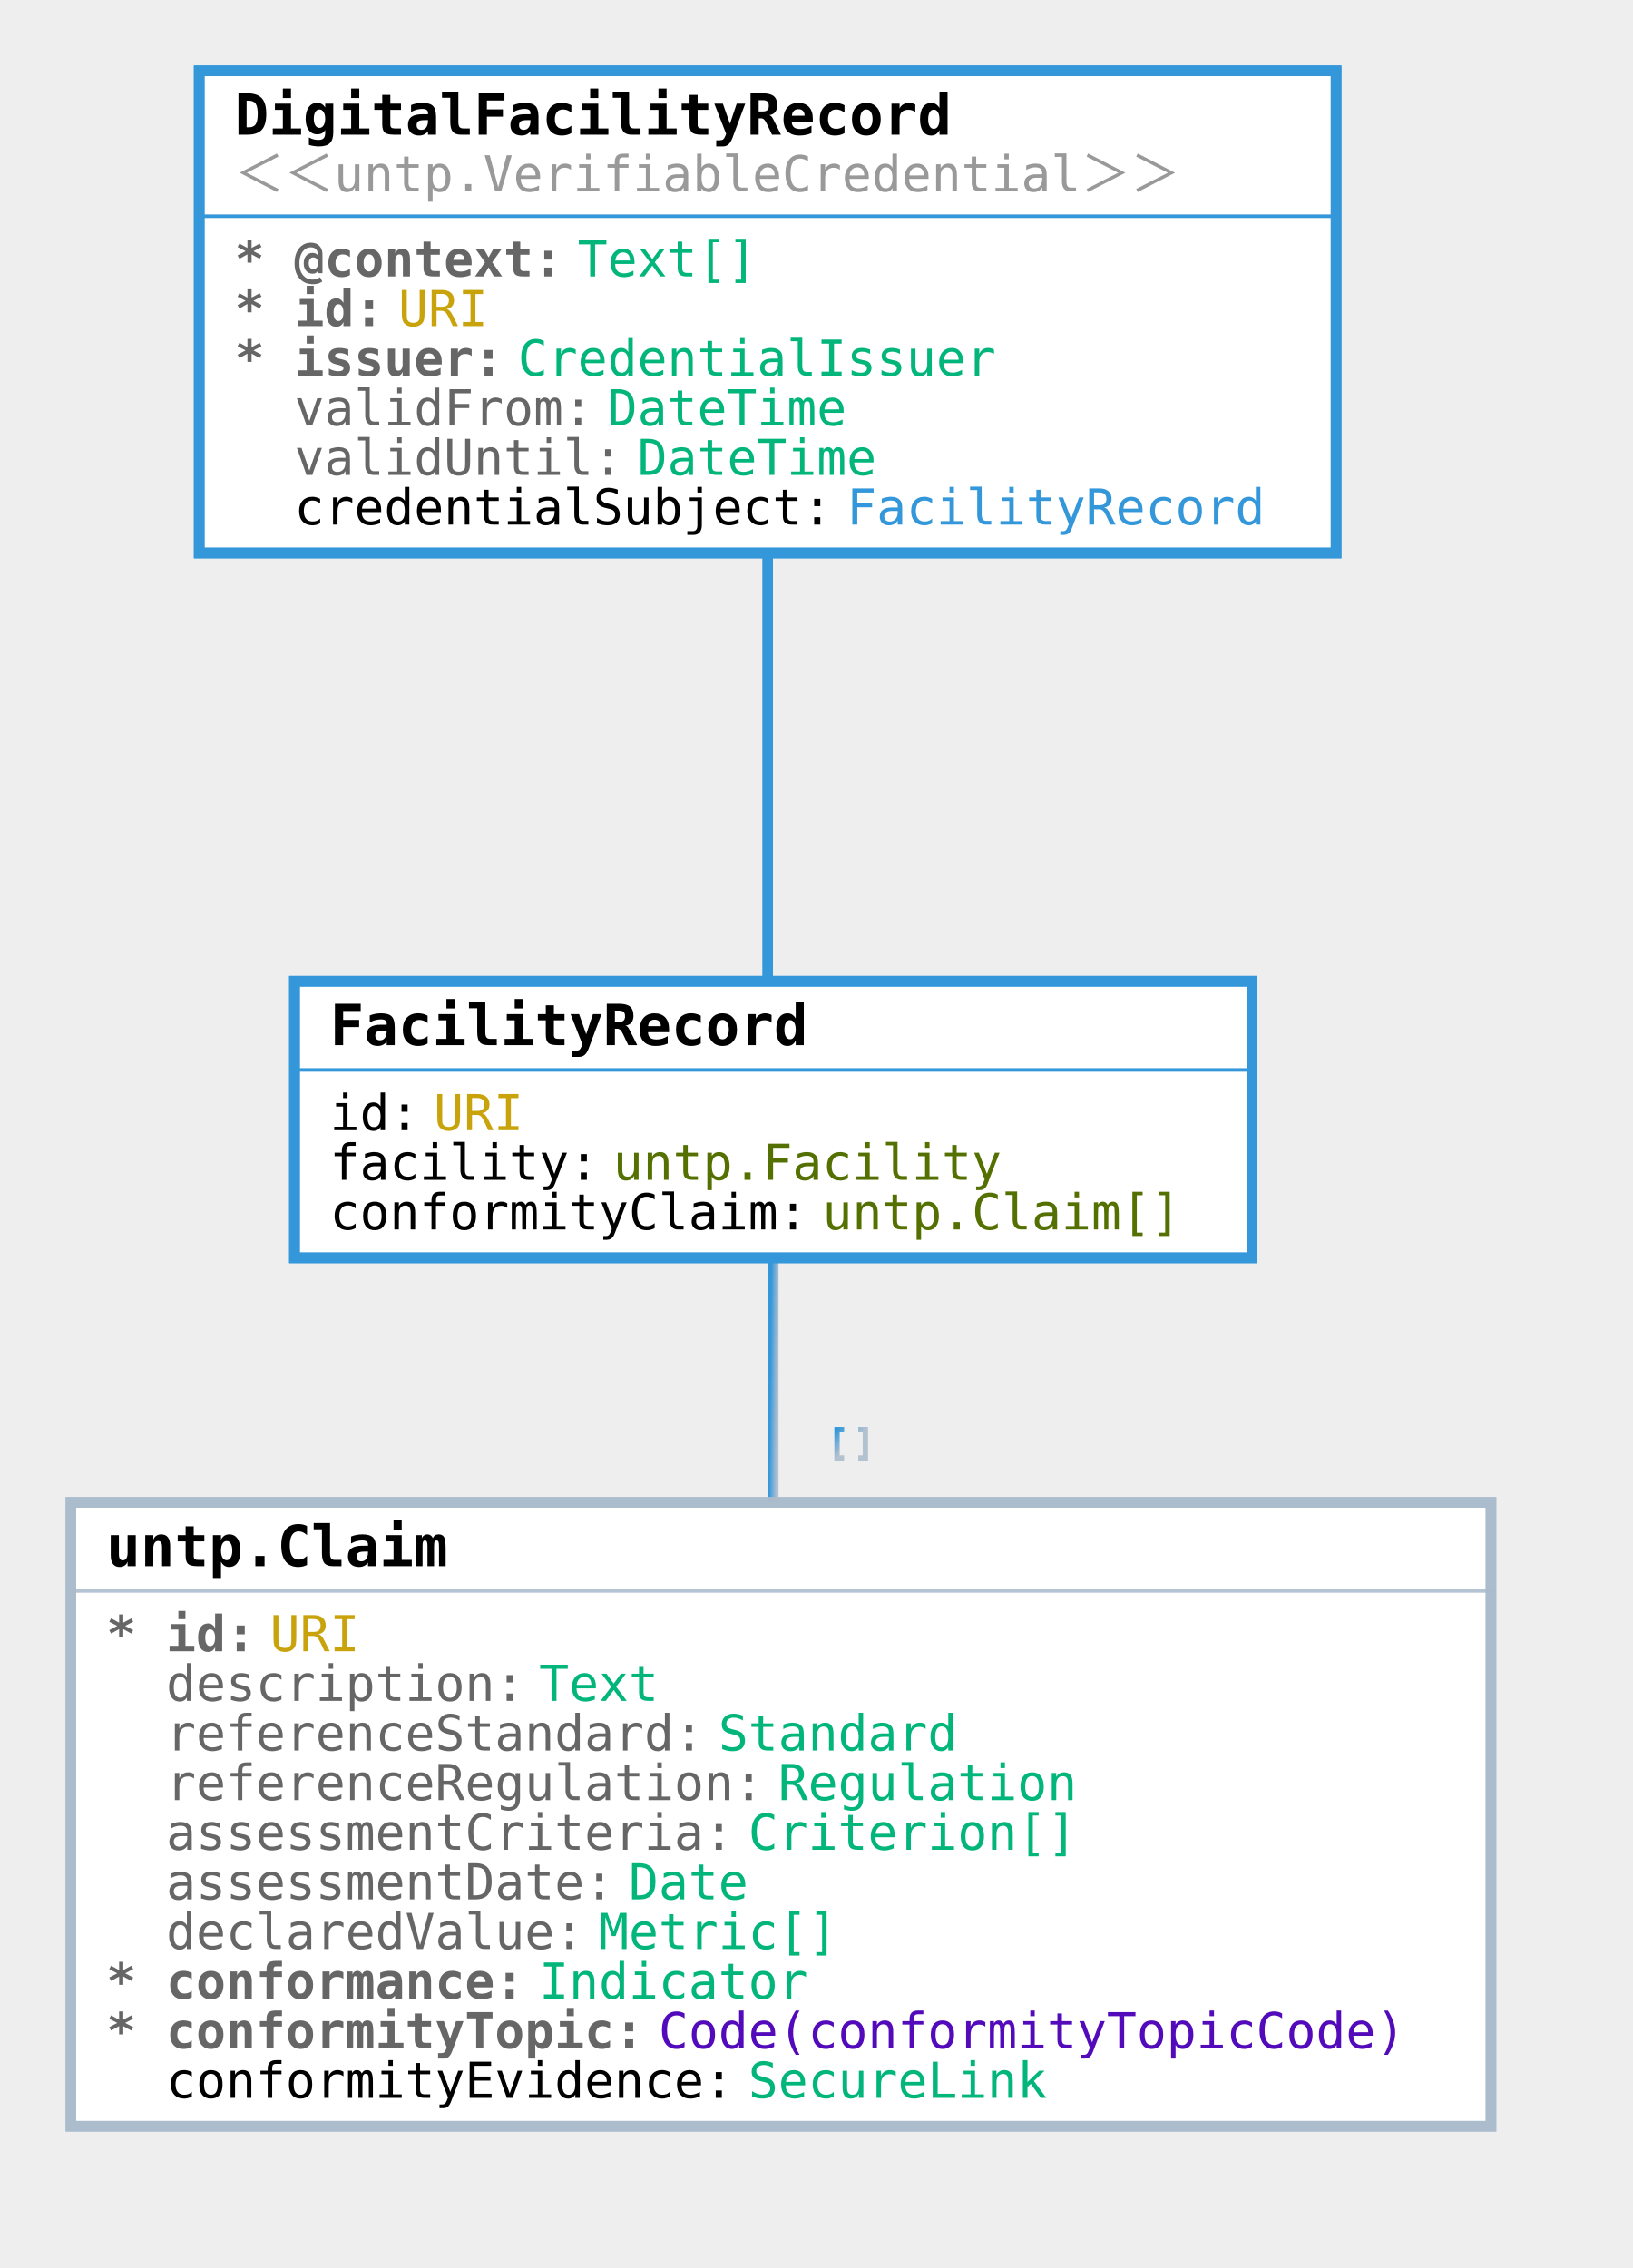
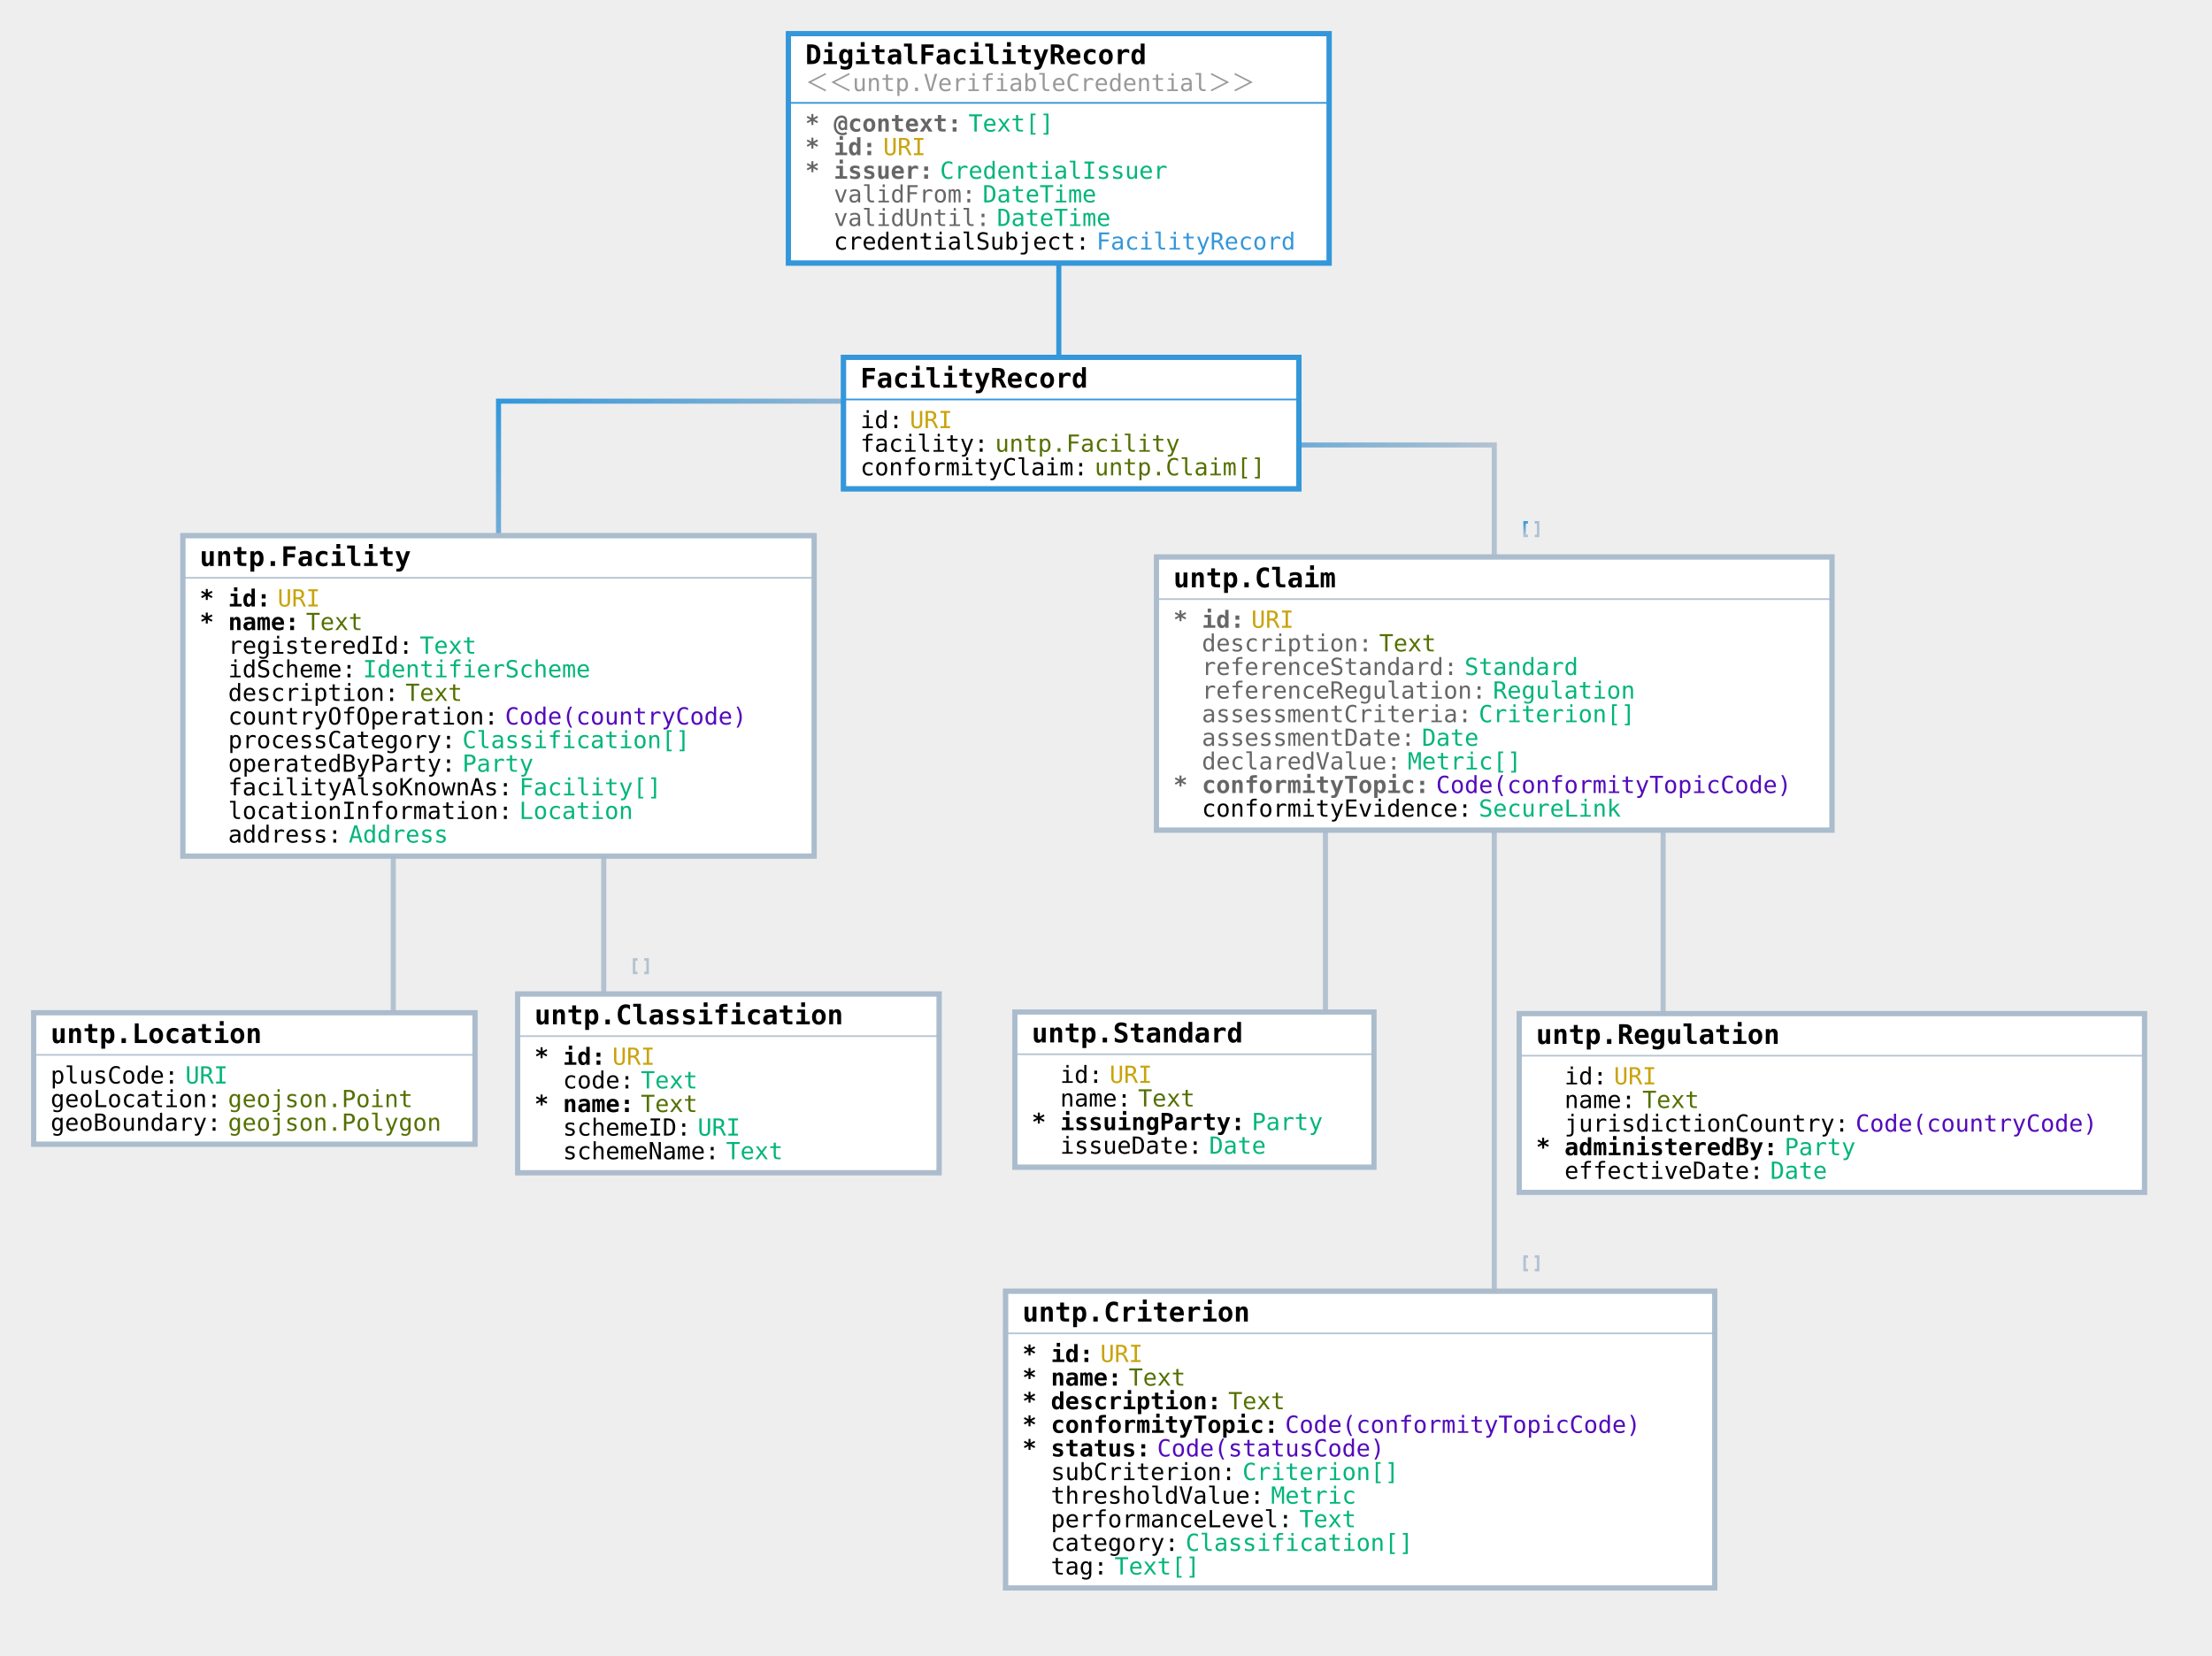
- <svg xmlns="http://www.w3.org/2000/svg" viewBox="342.857 -88 460.633 639.857">
+ <svg xmlns="http://www.w3.org/2000/svg" viewBox="414.353 -130.248 1311.364 981.624">
  <rect width="1000%" height="1000%" x="-500%" y="-500%" fill="#EEEEEE" />
-   <path fill="none" stroke="#EEEEEE" stroke-width="8" d="M561.007 227.867l-.01-.01v196h2.177" />
+   <path fill="none" stroke="#EEEEEE" stroke-width="8" d="M1004.418 107.623l-.01-.01h-294.51v174.76" />
  <defs>
    <linearGradient id="a" x1="0%" x2="50%" y1="0%" y2="50%">
      <stop offset="0%" stop-color="#3397DA" />
      <stop offset="100%" stop-color="#aabbccdd" />
    </linearGradient>
  </defs>
-   <path fill="none" stroke="url(#a)" stroke-width="3" d="M561.007 227.867l-.01-.01v196h2.177" />
-   <path fill="none" stroke="url(#a)" stroke-width="1.5" d="M581.007 315.367l-2.01-.01v8h2M585.007 315.367l1.99-.01v8h-2" />
-   <path fill="none" stroke="#EEEEEE" stroke-width="8" d="M559.433.01l-.01-.01v227.857h1.574" />
+   <path fill="none" stroke="url(#a)" stroke-width="3" d="M1004.418 107.623l-.01-.01h-294.51v174.76" />
+   <path fill="none" stroke="#EEEEEE" stroke-width="8" d="M772.29 314.05l-.01-.01v198.1h73.89" />
  <defs>
    <linearGradient id="b" x1="0%" x2="50%" y1="0%" y2="50%">
+       <stop offset="0%" stop-color="#aabbccdd" />
+       <stop offset="100%" stop-color="#aabbccdd" />
+     </linearGradient>
+   </defs>
+   <path fill="none" stroke="url(#b)" stroke-width="3" d="M772.29 314.05l-.01-.01v198.1h73.89" />
+   <path fill="none" stroke="url(#b)" stroke-width="1.5" d="M792.29 438.65l-2.01-.01v8h2M796.29 438.65l1.99-.01v8h-2" />
+   <path fill="none" stroke="#EEEEEE" stroke-width="8" d="M647.527 250.716l-.01-.01v258.537H565.14" />
+   <defs>
+     <linearGradient id="c" x1="0%" x2="50%" y1="0%" y2="50%">
+       <stop offset="0%" stop-color="#aabbccdd" />
+       <stop offset="100%" stop-color="#aabbccdd" />
+     </linearGradient>
+   </defs>
+   <path fill="none" stroke="url(#c)" stroke-width="3" d="M647.527 250.716l-.01-.01v258.537H565.14" />
+   <path fill="none" stroke="#EEEEEE" stroke-width="8" d="M1094.419 133.623l-.01-.01h205.808V281" />
+   <defs>
+     <linearGradient id="d" x1="0%" x2="50%" y1="0%" y2="50%">
+       <stop offset="0%" stop-color="#3397DA" />
+       <stop offset="100%" stop-color="#aabbccdd" />
+     </linearGradient>
+   </defs>
+   <path fill="none" stroke="url(#d)" stroke-width="3" d="M1094.419 133.623l-.01-.01h205.808V281" />
+   <path fill="none" stroke="url(#d)" stroke-width="1.5" d="M1320.227 179.51l-2.01-.01v8h2M1324.227 179.51l1.99-.01v8h-2" />
+   <path fill="none" stroke="#EEEEEE" stroke-width="8" d="M1200.119 240.51l-.01-.01v275.371h-77.668" />
+   <defs>
+     <linearGradient id="e" x1="0%" x2="50%" y1="0%" y2="50%">
+       <stop offset="0%" stop-color="#aabbccdd" />
+       <stop offset="100%" stop-color="#aabbccdd" />
+     </linearGradient>
+   </defs>
+   <path fill="none" stroke="url(#e)" stroke-width="3" d="M1200.119 240.51l-.01-.01v275.371h-77.668" />
+   <path fill="none" stroke="#EEEEEE" stroke-width="8" d="M1400.336 281.01l-.01-.01v242.752h100.03" />
+   <defs>
+     <linearGradient id="f" x1="0%" x2="50%" y1="0%" y2="50%">
+       <stop offset="0%" stop-color="#aabbccdd" />
+       <stop offset="100%" stop-color="#aabbccdd" />
+     </linearGradient>
+   </defs>
+   <path fill="none" stroke="url(#f)" stroke-width="3" d="M1400.336 281.01l-.01-.01v242.752h100.03" />
+   <path fill="none" stroke="#EEEEEE" stroke-width="8" d="M1300.227 321.51l-.01-.01v401.876h-79.506" />
+   <defs>
+     <linearGradient id="g" x1="0%" x2="50%" y1="0%" y2="50%">
+       <stop offset="0%" stop-color="#aabbccdd" />
+       <stop offset="100%" stop-color="#aabbccdd" />
+     </linearGradient>
+   </defs>
+   <path fill="none" stroke="url(#g)" stroke-width="3" d="M1300.227 321.51l-.01-.01v401.876h-79.506" />
+   <path fill="none" stroke="url(#g)" stroke-width="1.5" d="M1320.227 614.886l-2.01-.01v8h2M1324.227 614.886l1.99-.01v8h-2" />
+   <path fill="none" stroke="#EEEEEE" stroke-width="8" d="M1042.071-42.238l-.01-.01v162.86h7.347" />
+   <defs>
+     <linearGradient id="h" x1="0%" x2="50%" y1="0%" y2="50%">
      <stop offset="0%" stop-color="#3397DA" />
      <stop offset="100%" stop-color="#3397DA" />
    </linearGradient>
  </defs>
-   <path fill="none" stroke="url(#b)" stroke-width="3" d="M559.433.01l-.01-.01v227.857h1.574" />
-   <path fill="#FFFFFF" stroke="#3397DA" stroke-width="3" d="M399.056-68h320.733V68H399.056z" />
-   <path fill="#3397da" stroke="#3397da" d="M400.056-27H720.79" />
-   <path fill="none" stroke="#3397DA" stroke-width="3" d="M399.056-68h320.733V68H399.056z" />
-   <text style="font:700 16px 'Lucida Console',monospace" x="409.056" y="-50" fill="#000000">DigitalFacilityRecord</text>
-   <text style="font:300 14px 'Lucida Console',monospace" x="409.056" y="-34" fill="#999">＜＜untp.VerifiableCredential＞＞</text>
-   <text style="font:700 14px 'Lucida Console',monospace" x="409.056" y="-10" fill="#666">* @context:</text>
-   <text style="font:300 14px 'Lucida Console',monospace" x="505.823" y="-10" fill="#02b57b">Text[]</text>
-   <text style="font:700 14px 'Lucida Console',monospace" x="409.056" y="4" fill="#666">* id:</text>
-   <text style="font:300 14px 'Lucida Console',monospace" x="455.223" y="4" fill="#C9A30B">URI</text>
-   <text style="font:700 14px 'Lucida Console',monospace" x="409.056" y="18" fill="#666">* issuer:</text>
-   <text style="font:300 14px 'Lucida Console',monospace" x="488.956" y="18" fill="#02b57b">CredentialIssuer</text>
-   <text style="font:300 14px 'Lucida Console',monospace" x="425.923" y="32" fill="#666">validFrom:</text>
-   <text style="font:300 14px 'Lucida Console',monospace" x="514.256" y="32" fill="#02b57b">DateTime</text>
-   <text style="font:300 14px 'Lucida Console',monospace" x="425.923" y="46" fill="#666">validUntil:</text>
-   <text style="font:300 14px 'Lucida Console',monospace" x="522.69" y="46" fill="#02b57b">DateTime</text>
-   <text style="font:300 14px 'Lucida Console',monospace" x="425.923" y="60" fill="#000000">credentialSubject:</text>
-   <text style="font:300 14px 'Lucida Console',monospace" x="581.723" y="60" fill="#3397DA">FacilityRecord</text>
-   <path fill="#FFFFFF" stroke="#3397DA" stroke-width="3" d="M425.93 188.857h270.133v78H425.93z" />
-   <path fill="#3397da" stroke="#3397da" d="M426.93 213.857h270.134" />
-   <path fill="none" stroke="#3397DA" stroke-width="3" d="M425.93 188.857h270.133v78H425.93z" />
-   <text style="font:700 16px 'Lucida Console',monospace" x="435.93" y="206.857" fill="#000000">FacilityRecord</text>
-   <text style="font:300 14px 'Lucida Console',monospace" x="435.93" y="230.857" fill="#000000">id:</text>
-   <text style="font:300 14px 'Lucida Console',monospace" x="465.23" y="230.857" fill="#C9A30B">URI</text>
-   <text style="font:300 14px 'Lucida Console',monospace" x="435.93" y="244.857" fill="#000000">facility:</text>
-   <text style="font:300 14px 'Lucida Console',monospace" x="515.83" y="244.857" fill="#547000">untp.Facility</text>
-   <text style="font:300 14px 'Lucida Console',monospace" x="435.93" y="258.857" fill="#000000">conformityClaim:</text>
-   <text style="font:300 14px 'Lucida Console',monospace" x="574.864" y="258.857" fill="#547000">untp.Claim[]</text>
-   <path fill="#FFFFFF" stroke="#aabbccdd" stroke-width="3" d="M362.857 335.857H763.49v176H362.857z" />
-   <path fill="#aabbccdd" stroke="#aabbccdd" d="M363.857 360.857H764.49" />
-   <path fill="none" stroke="#aabbccdd" stroke-width="3" d="M362.857 335.857H763.49v176H362.857z" />
-   <text style="font:700 16px 'Lucida Console',monospace" x="372.857" y="353.857" fill="#000000">untp.Claim</text>
-   <text style="font:700 14px 'Lucida Console',monospace" x="372.857" y="377.857" fill="#666">* id:</text>
-   <text style="font:300 14px 'Lucida Console',monospace" x="419.024" y="377.857" fill="#C9A30B">URI</text>
-   <text style="font:300 14px 'Lucida Console',monospace" x="389.724" y="391.857" fill="#666">description:</text>
-   <text style="font:300 14px 'Lucida Console',monospace" x="494.924" y="391.857" fill="#02b57b">Text</text>
-   <text style="font:300 14px 'Lucida Console',monospace" x="389.724" y="405.857" fill="#666">referenceStandard:</text>
-   <text style="font:300 14px 'Lucida Console',monospace" x="545.524" y="405.857" fill="#02b57b">Standard</text>
-   <text style="font:300 14px 'Lucida Console',monospace" x="389.724" y="419.857" fill="#666">referenceRegulation:</text>
-   <text style="font:300 14px 'Lucida Console',monospace" x="562.39" y="419.857" fill="#02b57b">Regulation</text>
-   <text style="font:300 14px 'Lucida Console',monospace" x="389.724" y="433.857" fill="#666">assessmentCriteria:</text>
-   <text style="font:300 14px 'Lucida Console',monospace" x="553.957" y="433.857" fill="#02b57b">Criterion[]</text>
-   <text style="font:300 14px 'Lucida Console',monospace" x="389.724" y="447.857" fill="#666">assessmentDate:</text>
-   <text style="font:300 14px 'Lucida Console',monospace" x="520.224" y="447.857" fill="#02b57b">Date</text>
-   <text style="font:300 14px 'Lucida Console',monospace" x="389.724" y="461.857" fill="#666">declaredValue:</text>
-   <text style="font:300 14px 'Lucida Console',monospace" x="511.79" y="461.857" fill="#02b57b">Metric[]</text>
-   <text style="font:700 14px 'Lucida Console',monospace" x="372.857" y="475.857" fill="#666">* conformance:</text>
-   <text style="font:300 14px 'Lucida Console',monospace" x="494.924" y="475.857" fill="#02b57b">Indicator</text>
-   <text style="font:700 14px 'Lucida Console',monospace" x="372.857" y="489.857" fill="#666">* conformityTopic:</text>
-   <text style="font:300 14px 'Lucida Console',monospace" x="528.657" y="489.857" fill="#530abb">Code(conformityTopicCode)</text>
-   <text style="font:300 14px 'Lucida Console',monospace" x="389.724" y="503.857" fill="#000000">conformityEvidence:</text>
-   <text style="font:300 14px 'Lucida Console',monospace" x="553.957" y="503.857" fill="#02b57b">SecureLink</text>
+   <path fill="none" stroke="url(#h)" stroke-width="3" d="M1042.071-42.238l-.01-.01v162.86h7.347" />
+   <path fill="#FFFFFF" stroke="#3397DA" stroke-width="3" d="M881.773-110.248h320.576v136H881.773z" />
+   <path fill="#3397da" stroke="#3397da" d="M882.773-69.248h320.577" />
+   <path fill="none" stroke="#3397DA" stroke-width="3" d="M881.773-110.248h320.576v136H881.773z" />
+   <text x="891.773" y="-92.248" style="font:700 16px 'Lucida Console',monospace" fill="#000000">DigitalFacilityRecord</text>
+   <text x="891.773" y="-76.248" style="font:300 14px 'Lucida Console',monospace" fill="#999">＜＜untp.VerifiableCredential＞＞</text>
+   <text x="891.773" y="-52.248" style="font:700 14px 'Lucida Console',monospace" fill="#666">* @context:</text>
+   <text x="988.489" y="-52.248" style="font:300 14px 'Lucida Console',monospace" fill="#02b57b">Text[]</text>
+   <text x="891.773" y="-38.248" style="font:700 14px 'Lucida Console',monospace" fill="#666">* id:</text>
+   <text x="937.917" y="-38.248" style="font:300 14px 'Lucida Console',monospace" fill="#C9A30B">URI</text>
+   <text x="891.773" y="-24.248" style="font:700 14px 'Lucida Console',monospace" fill="#666">* issuer:</text>
+   <text x="971.632" y="-24.248" style="font:300 14px 'Lucida Console',monospace" fill="#02b57b">CredentialIssuer</text>
+   <text x="908.631" y="-10.248" style="font:300 14px 'Lucida Console',monospace" fill="#666">validFrom:</text>
+   <text x="996.918" y="-10.248" style="font:300 14px 'Lucida Console',monospace" fill="#02b57b">DateTime</text>
+   <text x="908.631" y="3.752" style="font:300 14px 'Lucida Console',monospace" fill="#666">validUntil:</text>
+   <text x="1005.347" y="3.752" style="font:300 14px 'Lucida Console',monospace" fill="#02b57b">DateTime</text>
+   <text x="908.631" y="17.752" style="font:300 14px 'Lucida Console',monospace" fill="#000000">credentialSubject:</text>
+   <text x="1064.348" y="17.752" style="font:300 14px 'Lucida Console',monospace" fill="#3397DA">FacilityRecord</text>
+   <path fill="#FFFFFF" stroke="#3397DA" stroke-width="3" d="M914.406 81.613h270.004v78H914.406z" />
+   <path fill="#3397da" stroke="#3397da" d="M915.406 106.613h270.004" />
+   <path fill="none" stroke="#3397DA" stroke-width="3" d="M914.406 81.613h270.004v78H914.406z" />
+   <text x="924.406" y="99.613" style="font:700 16px 'Lucida Console',monospace" fill="#000000">FacilityRecord</text>
+   <text x="924.406" y="123.613" style="font:300 14px 'Lucida Console',monospace" fill="#000000">id:</text>
+   <text x="953.693" y="123.613" style="font:300 14px 'Lucida Console',monospace" fill="#C9A30B">URI</text>
+   <text x="924.406" y="137.613" style="font:300 14px 'Lucida Console',monospace" fill="#000000">facility:</text>
+   <text x="1004.265" y="137.613" style="font:300 14px 'Lucida Console',monospace" fill="#547000">untp.Facility</text>
+   <text x="924.406" y="151.613" style="font:300 14px 'Lucida Console',monospace" fill="#000000">conformityClaim:</text>
+   <text x="1063.266" y="151.613" style="font:300 14px 'Lucida Console',monospace" fill="#547000">untp.Claim[]</text>
+   <path fill="#FFFFFF" stroke="#aabbccdd" stroke-width="3" d="M522.753 187.373h374.291v190H522.753z" />
+   <path fill="#aabbccdd" stroke="#aabbccdd" d="M523.753 212.373h374.291" />
+   <path fill="none" stroke="#aabbccdd" stroke-width="3" d="M522.753 187.373h374.291v190H522.753z" />
+   <text x="532.753" y="205.373" style="font:700 16px 'Lucida Console',monospace" fill="#000000">untp.Facility</text>
+   <text x="532.753" y="229.373" style="font:700 14px 'Lucida Console',monospace" fill="#000000">* id:</text>
+   <text x="578.897" y="229.373" style="font:300 14px 'Lucida Console',monospace" fill="#C9A30B">URI</text>
+   <text x="532.753" y="243.373" style="font:700 14px 'Lucida Console',monospace" fill="#000000">* name:</text>
+   <text x="595.754" y="243.373" style="font:300 14px 'Lucida Console',monospace" fill="#547000">Text</text>
+   <text x="549.611" y="257.373" style="font:300 14px 'Lucida Console',monospace" fill="#000000">registeredId:</text>
+   <text x="663.184" y="257.373" style="font:300 14px 'Lucida Console',monospace" fill="#02b57b">Text</text>
+   <text x="549.611" y="271.373" style="font:300 14px 'Lucida Console',monospace" fill="#000000">idScheme:</text>
+   <text x="629.469" y="271.373" style="font:300 14px 'Lucida Console',monospace" fill="#02b57b">IdentifierScheme</text>
+   <text x="549.611" y="285.373" style="font:300 14px 'Lucida Console',monospace" fill="#000000">description:</text>
+   <text x="654.755" y="285.373" style="font:300 14px 'Lucida Console',monospace" fill="#547000">Text</text>
+   <text x="549.611" y="299.373" style="font:300 14px 'Lucida Console',monospace" fill="#000000">countryOfOperation:</text>
+   <text x="713.756" y="299.373" style="font:300 14px 'Lucida Console',monospace" fill="#530abb">Code(countryCode)</text>
+   <text x="549.611" y="313.373" style="font:300 14px 'Lucida Console',monospace" fill="#000000">processCategory:</text>
+   <text x="688.47" y="313.373" style="font:300 14px 'Lucida Console',monospace" fill="#02b57b">Classification[]</text>
+   <text x="549.611" y="327.373" style="font:300 14px 'Lucida Console',monospace" fill="#000000">operatedByParty:</text>
+   <text x="688.47" y="327.373" style="font:300 14px 'Lucida Console',monospace" fill="#02b57b">Party</text>
+   <text x="549.611" y="341.373" style="font:300 14px 'Lucida Console',monospace" fill="#000000">facilityAlsoKnownAs:</text>
+   <text x="722.185" y="341.373" style="font:300 14px 'Lucida Console',monospace" fill="#02b57b">Facility[]</text>
+   <text x="549.611" y="355.373" style="font:300 14px 'Lucida Console',monospace" fill="#000000">locationInformation:</text>
+   <text x="722.185" y="355.373" style="font:300 14px 'Lucida Console',monospace" fill="#02b57b">Location</text>
+   <text x="549.611" y="369.373" style="font:300 14px 'Lucida Console',monospace" fill="#000000">address:</text>
+   <text x="621.04" y="369.373" style="font:300 14px 'Lucida Console',monospace" fill="#02b57b">Address</text>
+   <path fill="#FFFFFF" stroke="#aabbccdd" stroke-width="3" d="M721.229 459.141H971.11v106H721.229z" />
+   <path fill="#aabbccdd" stroke="#aabbccdd" d="M722.23 484.14h249.88" />
+   <path fill="none" stroke="#aabbccdd" stroke-width="3" d="M721.229 459.141H971.11v106H721.229z" />
+   <text x="731.229" y="477.141" style="font:700 16px 'Lucida Console',monospace" fill="#000000">untp.Classification</text>
+   <text x="731.229" y="501.141" style="font:700 14px 'Lucida Console',monospace" fill="#000000">* id:</text>
+   <text x="777.373" y="501.141" style="font:300 14px 'Lucida Console',monospace" fill="#C9A30B">URI</text>
+   <text x="748.086" y="515.141" style="font:300 14px 'Lucida Console',monospace" fill="#000000">code:</text>
+   <text x="794.23" y="515.141" style="font:300 14px 'Lucida Console',monospace" fill="#02b57b">Text</text>
+   <text x="731.229" y="529.141" style="font:700 14px 'Lucida Console',monospace" fill="#000000">* name:</text>
+   <text x="794.23" y="529.141" style="font:300 14px 'Lucida Console',monospace" fill="#547000">Text</text>
+   <text x="748.086" y="543.141" style="font:300 14px 'Lucida Console',monospace" fill="#000000">schemeID:</text>
+   <text x="827.945" y="543.141" style="font:300 14px 'Lucida Console',monospace" fill="#02b57b">URI</text>
+   <text x="748.086" y="557.141" style="font:300 14px 'Lucida Console',monospace" fill="#000000">schemeName:</text>
+   <text x="844.802" y="557.141" style="font:300 14px 'Lucida Console',monospace" fill="#02b57b">Text</text>
+   <path fill="#FFFFFF" stroke="#aabbccdd" stroke-width="3" d="M434.353 470.243h261.575v78H434.353z" />
+   <path fill="#aabbccdd" stroke="#aabbccdd" d="M435.353 495.243h261.575" />
+   <path fill="none" stroke="#aabbccdd" stroke-width="3" d="M434.353 470.243h261.575v78H434.353z" />
+   <text x="444.353" y="488.243" style="font:700 16px 'Lucida Console',monospace" fill="#000000">untp.Location</text>
+   <text x="444.353" y="512.243" style="font:300 14px 'Lucida Console',monospace" fill="#000000">plusCode:</text>
+   <text x="524.211" y="512.243" style="font:300 14px 'Lucida Console',monospace" fill="#02b57b">URI</text>
+   <text x="444.353" y="526.243" style="font:300 14px 'Lucida Console',monospace" fill="#000000">geoLocation:</text>
+   <text x="549.497" y="526.243" style="font:300 14px 'Lucida Console',monospace" fill="#547000">geojson.Point</text>
+   <text x="444.353" y="540.243" style="font:300 14px 'Lucida Console',monospace" fill="#000000">geoBoundary:</text>
+   <text x="549.497" y="540.243" style="font:300 14px 'Lucida Console',monospace" fill="#547000">geojson.Polygon</text>
+   <path fill="#FFFFFF" stroke="#aabbccdd" stroke-width="3" d="M1100 200h400.435v162H1100z" />
+   <path fill="#aabbccdd" stroke="#aabbccdd" d="M1101 225h400.435" />
+   <path fill="none" stroke="#aabbccdd" stroke-width="3" d="M1100 200h400.435v162H1100z" />
+   <text x="1110" y="218" style="font:700 16px 'Lucida Console',monospace" fill="#000000">untp.Claim</text>
+   <text x="1110" y="242" style="font:700 14px 'Lucida Console',monospace" fill="#666">* id:</text>
+   <text x="1156.144" y="242" style="font:300 14px 'Lucida Console',monospace" fill="#C9A30B">URI</text>
+   <text x="1126.857" y="256" style="font:300 14px 'Lucida Console',monospace" fill="#666">description:</text>
+   <text x="1232.002" y="256" style="font:300 14px 'Lucida Console',monospace" fill="#547000">Text</text>
+   <text x="1126.857" y="270" style="font:300 14px 'Lucida Console',monospace" fill="#666">referenceStandard:</text>
+   <text x="1282.574" y="270" style="font:300 14px 'Lucida Console',monospace" fill="#02b57b">Standard</text>
+   <text x="1126.857" y="284" style="font:300 14px 'Lucida Console',monospace" fill="#666">referenceRegulation:</text>
+   <text x="1299.432" y="284" style="font:300 14px 'Lucida Console',monospace" fill="#02b57b">Regulation</text>
+   <text x="1126.857" y="298" style="font:300 14px 'Lucida Console',monospace" fill="#666">assessmentCriteria:</text>
+   <text x="1291.003" y="298" style="font:300 14px 'Lucida Console',monospace" fill="#02b57b">Criterion[]</text>
+   <text x="1126.857" y="312" style="font:300 14px 'Lucida Console',monospace" fill="#666">assessmentDate:</text>
+   <text x="1257.288" y="312" style="font:300 14px 'Lucida Console',monospace" fill="#02b57b">Date</text>
+   <text x="1126.857" y="326" style="font:300 14px 'Lucida Console',monospace" fill="#666">declaredValue:</text>
+   <text x="1248.859" y="326" style="font:300 14px 'Lucida Console',monospace" fill="#02b57b">Metric[]</text>
+   <text x="1110" y="340" style="font:700 14px 'Lucida Console',monospace" fill="#666">* conformityTopic:</text>
+   <text x="1265.717" y="340" style="font:300 14px 'Lucida Console',monospace" fill="#530abb">Code(conformityTopicCode)</text>
+   <text x="1126.857" y="354" style="font:300 14px 'Lucida Console',monospace" fill="#000000">conformityEvidence:</text>
+   <text x="1291.003" y="354" style="font:300 14px 'Lucida Console',monospace" fill="#02b57b">SecureLink</text>
+   <path fill="#FFFFFF" stroke="#aabbccdd" stroke-width="3" d="M1016.013 469.871h212.857v92h-212.857z" />
+   <path fill="#aabbccdd" stroke="#aabbccdd" d="M1017.013 494.871h212.857" />
+   <path fill="none" stroke="#aabbccdd" stroke-width="3" d="M1016.013 469.871h212.857v92h-212.857z" />
+   <text x="1026.013" y="487.871" style="font:700 16px 'Lucida Console',monospace" fill="#000000">untp.Standard</text>
+   <text x="1042.87" y="511.871" style="font:300 14px 'Lucida Console',monospace" fill="#000000">id:</text>
+   <text x="1072.156" y="511.871" style="font:300 14px 'Lucida Console',monospace" fill="#C9A30B">URI</text>
+   <text x="1042.87" y="525.871" style="font:300 14px 'Lucida Console',monospace" fill="#000000">name:</text>
+   <text x="1089.014" y="525.871" style="font:300 14px 'Lucida Console',monospace" fill="#547000">Text</text>
+   <text x="1026.013" y="539.871" style="font:700 14px 'Lucida Console',monospace" fill="#000000">* issuingParty:</text>
+   <text x="1156.443" y="539.871" style="font:300 14px 'Lucida Console',monospace" fill="#02b57b">Party</text>
+   <text x="1042.87" y="553.871" style="font:300 14px 'Lucida Console',monospace" fill="#000000">issueDate:</text>
+   <text x="1131.157" y="553.871" style="font:300 14px 'Lucida Console',monospace" fill="#02b57b">Date</text>
+   <path fill="#FFFFFF" stroke="#aabbccdd" stroke-width="3" d="M1314.996 470.752h370.72v106h-370.72z" />
+   <path fill="#aabbccdd" stroke="#aabbccdd" d="M1315.996 495.752h370.72" />
+   <path fill="none" stroke="#aabbccdd" stroke-width="3" d="M1314.996 470.752h370.72v106h-370.72z" />
+   <text x="1324.996" y="488.752" style="font:700 16px 'Lucida Console',monospace" fill="#000000">untp.Regulation</text>
+   <text x="1341.854" y="512.752" style="font:300 14px 'Lucida Console',monospace" fill="#000000">id:</text>
+   <text x="1371.14" y="512.752" style="font:300 14px 'Lucida Console',monospace" fill="#C9A30B">URI</text>
+   <text x="1341.854" y="526.752" style="font:300 14px 'Lucida Console',monospace" fill="#000000">name:</text>
+   <text x="1387.997" y="526.752" style="font:300 14px 'Lucida Console',monospace" fill="#547000">Text</text>
+   <text x="1341.854" y="540.752" style="font:300 14px 'Lucida Console',monospace" fill="#000000">jurisdictionCountry:</text>
+   <text x="1514.428" y="540.752" style="font:300 14px 'Lucida Console',monospace" fill="#530abb">Code(countryCode)</text>
+   <text x="1324.996" y="554.752" style="font:700 14px 'Lucida Console',monospace" fill="#000000">* administeredBy:</text>
+   <text x="1472.285" y="554.752" style="font:300 14px 'Lucida Console',monospace" fill="#02b57b">Party</text>
+   <text x="1341.854" y="568.752" style="font:300 14px 'Lucida Console',monospace" fill="#000000">effectiveDate:</text>
+   <text x="1463.856" y="568.752" style="font:300 14px 'Lucida Console',monospace" fill="#02b57b">Date</text>
+   <path fill="#FFFFFF" stroke="#aabbccdd" stroke-width="3" d="M1010.494 635.376h420.435v176h-420.435z" />
+   <path fill="#aabbccdd" stroke="#aabbccdd" d="M1011.494 660.376h420.435" />
+   <path fill="none" stroke="#aabbccdd" stroke-width="3" d="M1010.494 635.376h420.435v176h-420.435z" />
+   <text x="1020.494" y="653.376" style="font:700 16px 'Lucida Console',monospace" fill="#000000">untp.Criterion</text>
+   <text x="1020.494" y="677.376" style="font:700 14px 'Lucida Console',monospace" fill="#000000">* id:</text>
+   <text x="1066.638" y="677.376" style="font:300 14px 'Lucida Console',monospace" fill="#C9A30B">URI</text>
+   <text x="1020.494" y="691.376" style="font:700 14px 'Lucida Console',monospace" fill="#000000">* name:</text>
+   <text x="1083.495" y="691.376" style="font:300 14px 'Lucida Console',monospace" fill="#547000">Text</text>
+   <text x="1020.494" y="705.376" style="font:700 14px 'Lucida Console',monospace" fill="#000000">* description:</text>
+   <text x="1142.496" y="705.376" style="font:300 14px 'Lucida Console',monospace" fill="#547000">Text</text>
+   <text x="1020.494" y="719.376" style="font:700 14px 'Lucida Console',monospace" fill="#000000">* conformityTopic:</text>
+   <text x="1176.211" y="719.376" style="font:300 14px 'Lucida Console',monospace" fill="#530abb">Code(conformityTopicCode)</text>
+   <text x="1020.494" y="733.376" style="font:700 14px 'Lucida Console',monospace" fill="#000000">* status:</text>
+   <text x="1100.352" y="733.376" style="font:300 14px 'Lucida Console',monospace" fill="#530abb">Code(statusCode)</text>
+   <text x="1037.351" y="747.376" style="font:300 14px 'Lucida Console',monospace" fill="#000000">subCriterion:</text>
+   <text x="1150.925" y="747.376" style="font:300 14px 'Lucida Console',monospace" fill="#02b57b">Criterion[]</text>
+   <text x="1037.351" y="761.376" style="font:300 14px 'Lucida Console',monospace" fill="#000000">thresholdValue:</text>
+   <text x="1167.782" y="761.376" style="font:300 14px 'Lucida Console',monospace" fill="#02b57b">Metric</text>
+   <text x="1037.351" y="775.376" style="font:300 14px 'Lucida Console',monospace" fill="#000000">performanceLevel:</text>
+   <text x="1184.64" y="775.376" style="font:300 14px 'Lucida Console',monospace" fill="#02b57b">Text</text>
+   <text x="1037.351" y="789.376" style="font:300 14px 'Lucida Console',monospace" fill="#000000">category:</text>
+   <text x="1117.21" y="789.376" style="font:300 14px 'Lucida Console',monospace" fill="#02b57b">Classification[]</text>
+   <text x="1037.351" y="803.376" style="font:300 14px 'Lucida Console',monospace" fill="#000000">tag:</text>
+   <text x="1075.066" y="803.376" style="font:300 14px 'Lucida Console',monospace" fill="#02b57b">Text[]</text>
</svg>
